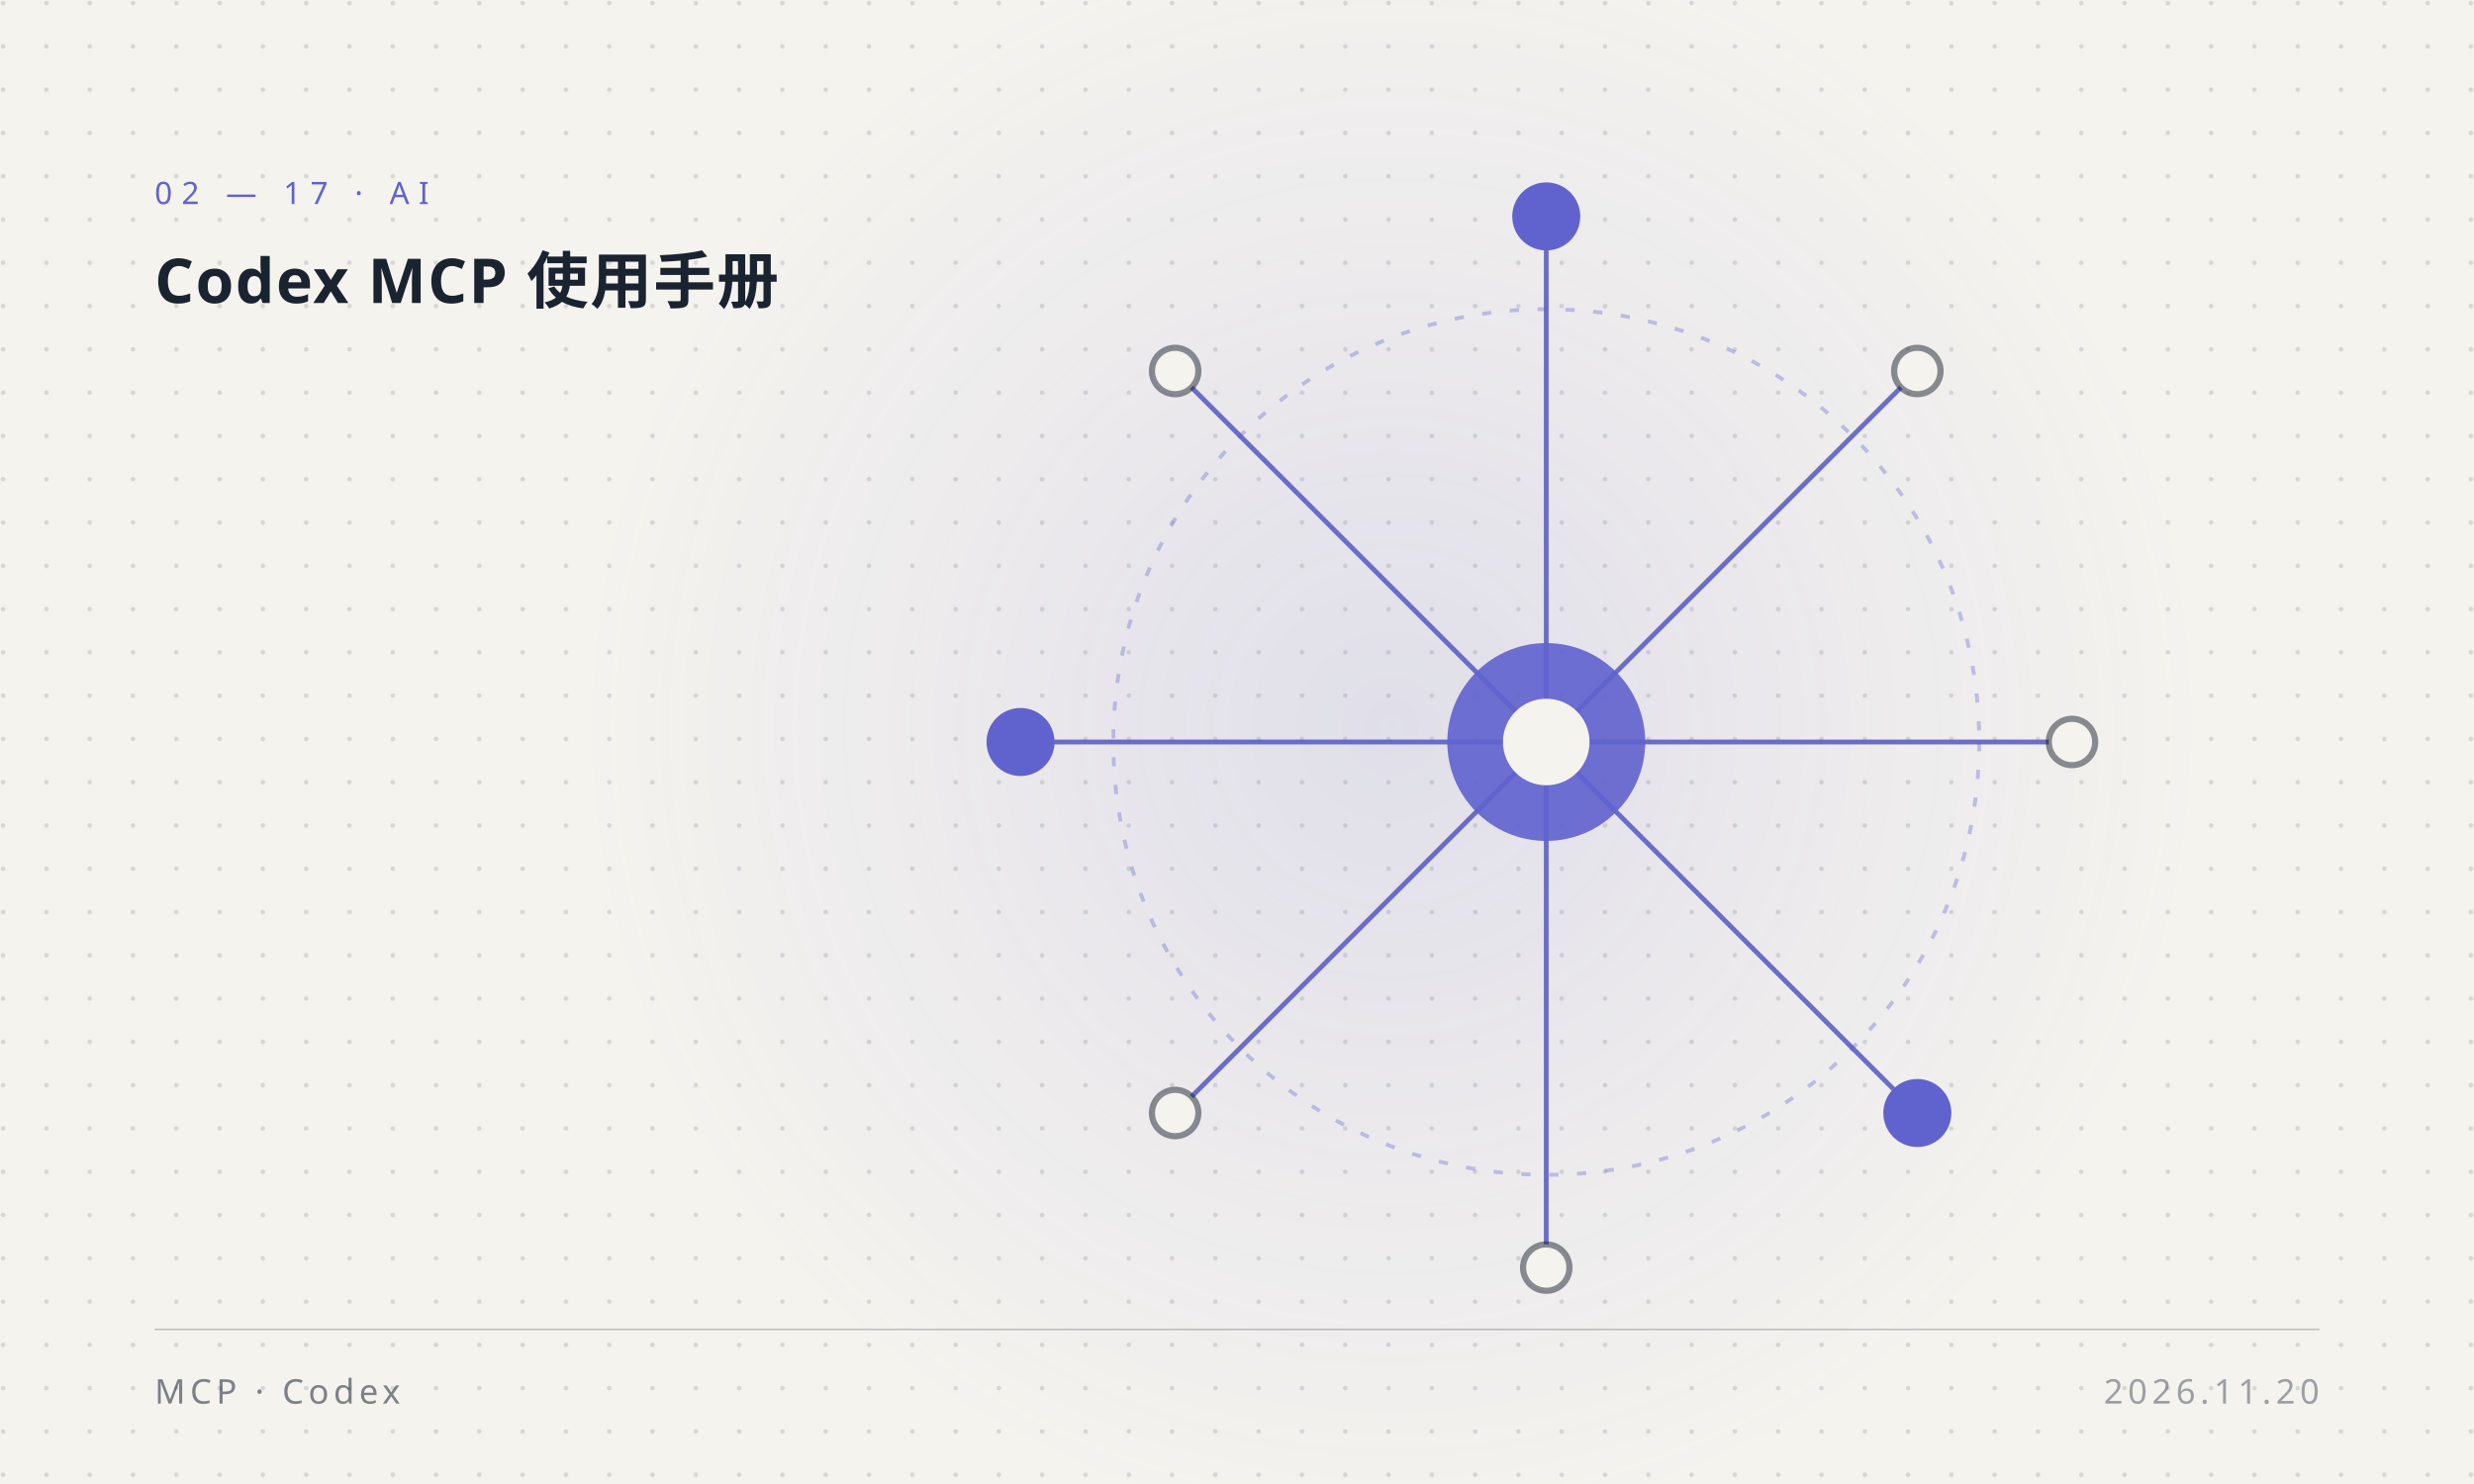
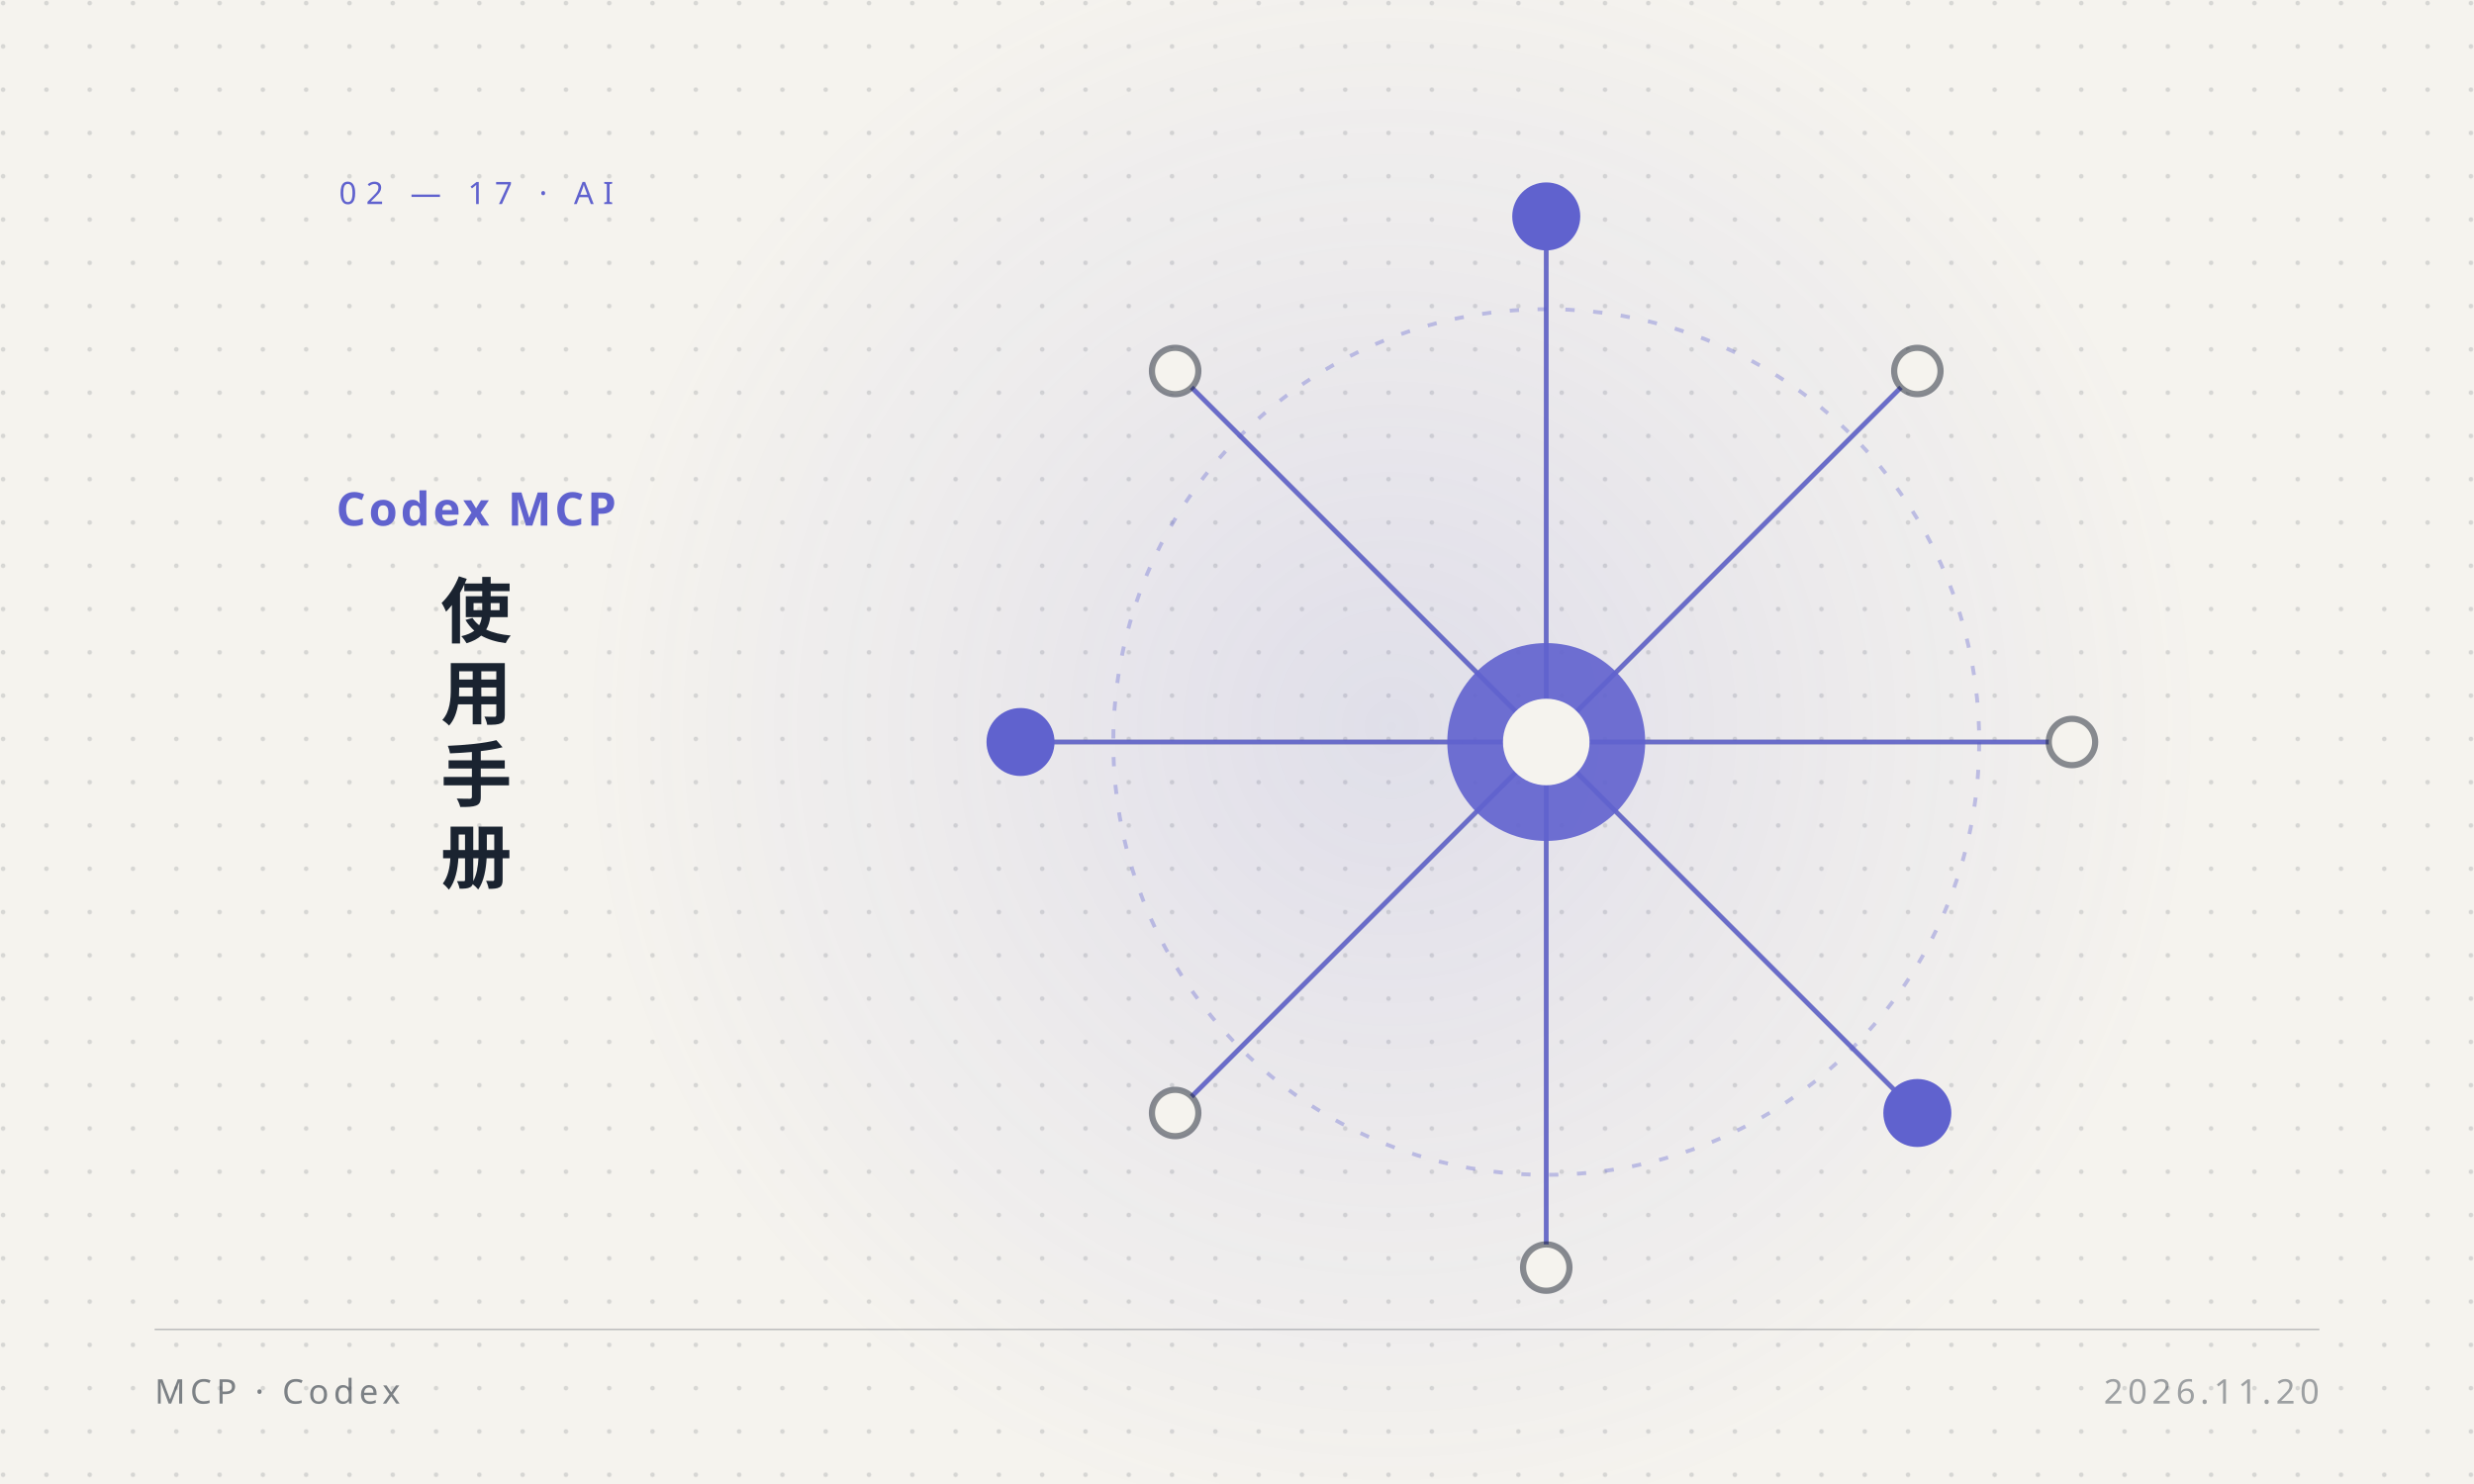
<svg xmlns="http://www.w3.org/2000/svg" width="1600" height="960" viewBox="0 0 1600 960" role="img" aria-label="Codex MCP 使用手册 封面">
  <style>
    @media (prefers-reduced-motion: no-preference) {
      .flow { stroke-dasharray: 24 150; animation: flow 2.6s linear infinite; }
      .breathe { animation: breathe 3.2s ease-in-out infinite; }
      .breathe.d2 { animation-delay: 0.8s; }
      .breathe.d3 { animation-delay: 1.6s; }
    }
    @keyframes flow { from { stroke-dashoffset: 88; } to { stroke-dashoffset: 0; } }
    @keyframes breathe { 0%, 100% { opacity: 0.45; } 50% { opacity: 1; } }
  </style>
  <defs>
    <pattern id="dots" width="28" height="28" patternUnits="userSpaceOnUse">
      <circle cx="2" cy="2" r="1.5" fill="#1a2330" opacity="0.14" />
    </pattern>
    <radialGradient id="glow" cx="0.5" cy="0.5" r="0.5">
      <stop offset="0" stop-color="#6062ce" stop-opacity="0.14" />
      <stop offset="1" stop-color="#6062ce" stop-opacity="0" />
    </radialGradient>
  </defs>
  <rect width="1600" height="960" fill="#f5f3ee" />
  <rect width="1600" height="960" fill="url(#dots)" />
  <circle cx="900" cy="470" r="520" fill="url(#glow)" class="breathe" />
  <g>
    <circle cx="1000" cy="480" r="280" fill="none" stroke="#6062ce" stroke-width="2.5" stroke-opacity="0.35" stroke-dasharray="6 12" />
    <line x1="1000" y1="480" x2="1000" y2="140" stroke="#1a2330" stroke-width="3" stroke-opacity="0.32" />
    <line class="flow" x1="1000" y1="480" x2="1000" y2="140" stroke="#6062ce" stroke-width="3" stroke-opacity="0.85" />
    <line x1="1000" y1="480" x2="1240" y2="240" stroke="#1a2330" stroke-width="3" stroke-opacity="0.32" />
    <line class="flow" x1="1000" y1="480" x2="1240" y2="240" stroke="#6062ce" stroke-width="3" stroke-opacity="0.85" />
    <line x1="1000" y1="480" x2="1340" y2="480" stroke="#1a2330" stroke-width="3" stroke-opacity="0.32" />
    <line class="flow" x1="1000" y1="480" x2="1340" y2="480" stroke="#6062ce" stroke-width="3" stroke-opacity="0.85" />
    <line x1="1000" y1="480" x2="1240" y2="720" stroke="#1a2330" stroke-width="3" stroke-opacity="0.32" />
    <line class="flow" x1="1000" y1="480" x2="1240" y2="720" stroke="#6062ce" stroke-width="3" stroke-opacity="0.85" />
    <line x1="1000" y1="480" x2="1000" y2="820" stroke="#1a2330" stroke-width="3" stroke-opacity="0.32" />
    <line class="flow" x1="1000" y1="480" x2="1000" y2="820" stroke="#6062ce" stroke-width="3" stroke-opacity="0.85" />
    <line x1="1000" y1="480" x2="760" y2="720" stroke="#1a2330" stroke-width="3" stroke-opacity="0.32" />
    <line class="flow" x1="1000" y1="480" x2="760" y2="720" stroke="#6062ce" stroke-width="3" stroke-opacity="0.85" />
    <line x1="1000" y1="480" x2="660" y2="480" stroke="#1a2330" stroke-width="3" stroke-opacity="0.32" />
    <line class="flow" x1="1000" y1="480" x2="660" y2="480" stroke="#6062ce" stroke-width="3" stroke-opacity="0.85" />
    <line x1="1000" y1="480" x2="760" y2="240" stroke="#1a2330" stroke-width="3" stroke-opacity="0.32" />
    <line class="flow" x1="1000" y1="480" x2="760" y2="240" stroke="#6062ce" stroke-width="3" stroke-opacity="0.85" />
    <circle cx="1000" cy="140" r="22" fill="#6062ce" stroke="none" stroke-width="4" stroke-opacity="0.5" />
    <circle cx="1240" cy="240" r="15" fill="#f5f3ee" stroke="#1a2330" stroke-width="4" stroke-opacity="0.5" />
    <circle cx="1340" cy="480" r="15" fill="#f5f3ee" stroke="#1a2330" stroke-width="4" stroke-opacity="0.5" />
    <circle cx="1240" cy="720" r="22" fill="#6062ce" stroke="none" stroke-width="4" stroke-opacity="0.5" />
    <circle cx="1000" cy="820" r="15" fill="#f5f3ee" stroke="#1a2330" stroke-width="4" stroke-opacity="0.5" />
    <circle cx="760" cy="720" r="15" fill="#f5f3ee" stroke="#1a2330" stroke-width="4" stroke-opacity="0.5" />
    <circle cx="660" cy="480" r="22" fill="#6062ce" stroke="none" stroke-width="4" stroke-opacity="0.5" />
    <circle cx="760" cy="240" r="15" fill="#f5f3ee" stroke="#1a2330" stroke-width="4" stroke-opacity="0.5" />
    <circle cx="1000" cy="480" r="64" fill="#6062ce" opacity="0.9" />
    <circle cx="1000" cy="480" r="28" fill="#f5f3ee" />
  </g>
-   <text x="100" y="132" font-family="'Segoe UI','Helvetica Neue',sans-serif" font-size="20" letter-spacing="6" fill="#6062ce">02 — 17 · AI</text>
-   <text x="100" y="196" font-family="'PingFang SC','Microsoft YaHei','Noto Sans SC',sans-serif" font-size="40" font-weight="600" letter-spacing="1" fill="#1a2330">Codex MCP 使用手册</text>
+   <text x="308" y="132" text-anchor="middle" font-family="'Segoe UI','Helvetica Neue',sans-serif" font-size="20" letter-spacing="6" fill="#6062ce">02 — 17 · AI</text>
+   <text x="308" y="340" text-anchor="middle" font-family="'Segoe UI','Helvetica Neue',sans-serif" font-size="30" font-weight="600" letter-spacing="2" fill="#6062ce">Codex MCP</text>
+   <text x="308" y="412" text-anchor="middle" font-family="'PingFang SC','Microsoft YaHei','Noto Sans SC',sans-serif" font-size="46" font-weight="600" fill="#1a2330">使</text>
+   <text x="308" y="465" text-anchor="middle" font-family="'PingFang SC','Microsoft YaHei','Noto Sans SC',sans-serif" font-size="46" font-weight="600" fill="#1a2330">用</text>
+   <text x="308" y="518" text-anchor="middle" font-family="'PingFang SC','Microsoft YaHei','Noto Sans SC',sans-serif" font-size="46" font-weight="600" fill="#1a2330">手</text>
+   <text x="308" y="571" text-anchor="middle" font-family="'PingFang SC','Microsoft YaHei','Noto Sans SC',sans-serif" font-size="46" font-weight="600" fill="#1a2330">册</text>
  <line x1="100" y1="860" x2="1500" y2="860" stroke="#1a2330" stroke-width="1" stroke-opacity="0.25" />
  <text x="100" y="908" font-family="'PingFang SC','Microsoft YaHei','Noto Sans SC',sans-serif" font-size="22" letter-spacing="3" fill="#1a2330" fill-opacity="0.55">MCP · Codex</text>
  <text x="1500" y="908" text-anchor="end" font-family="'Segoe UI','Helvetica Neue',sans-serif" font-size="22" letter-spacing="3" fill="#1a2330" fill-opacity="0.4">2026.11.20</text>
</svg>
